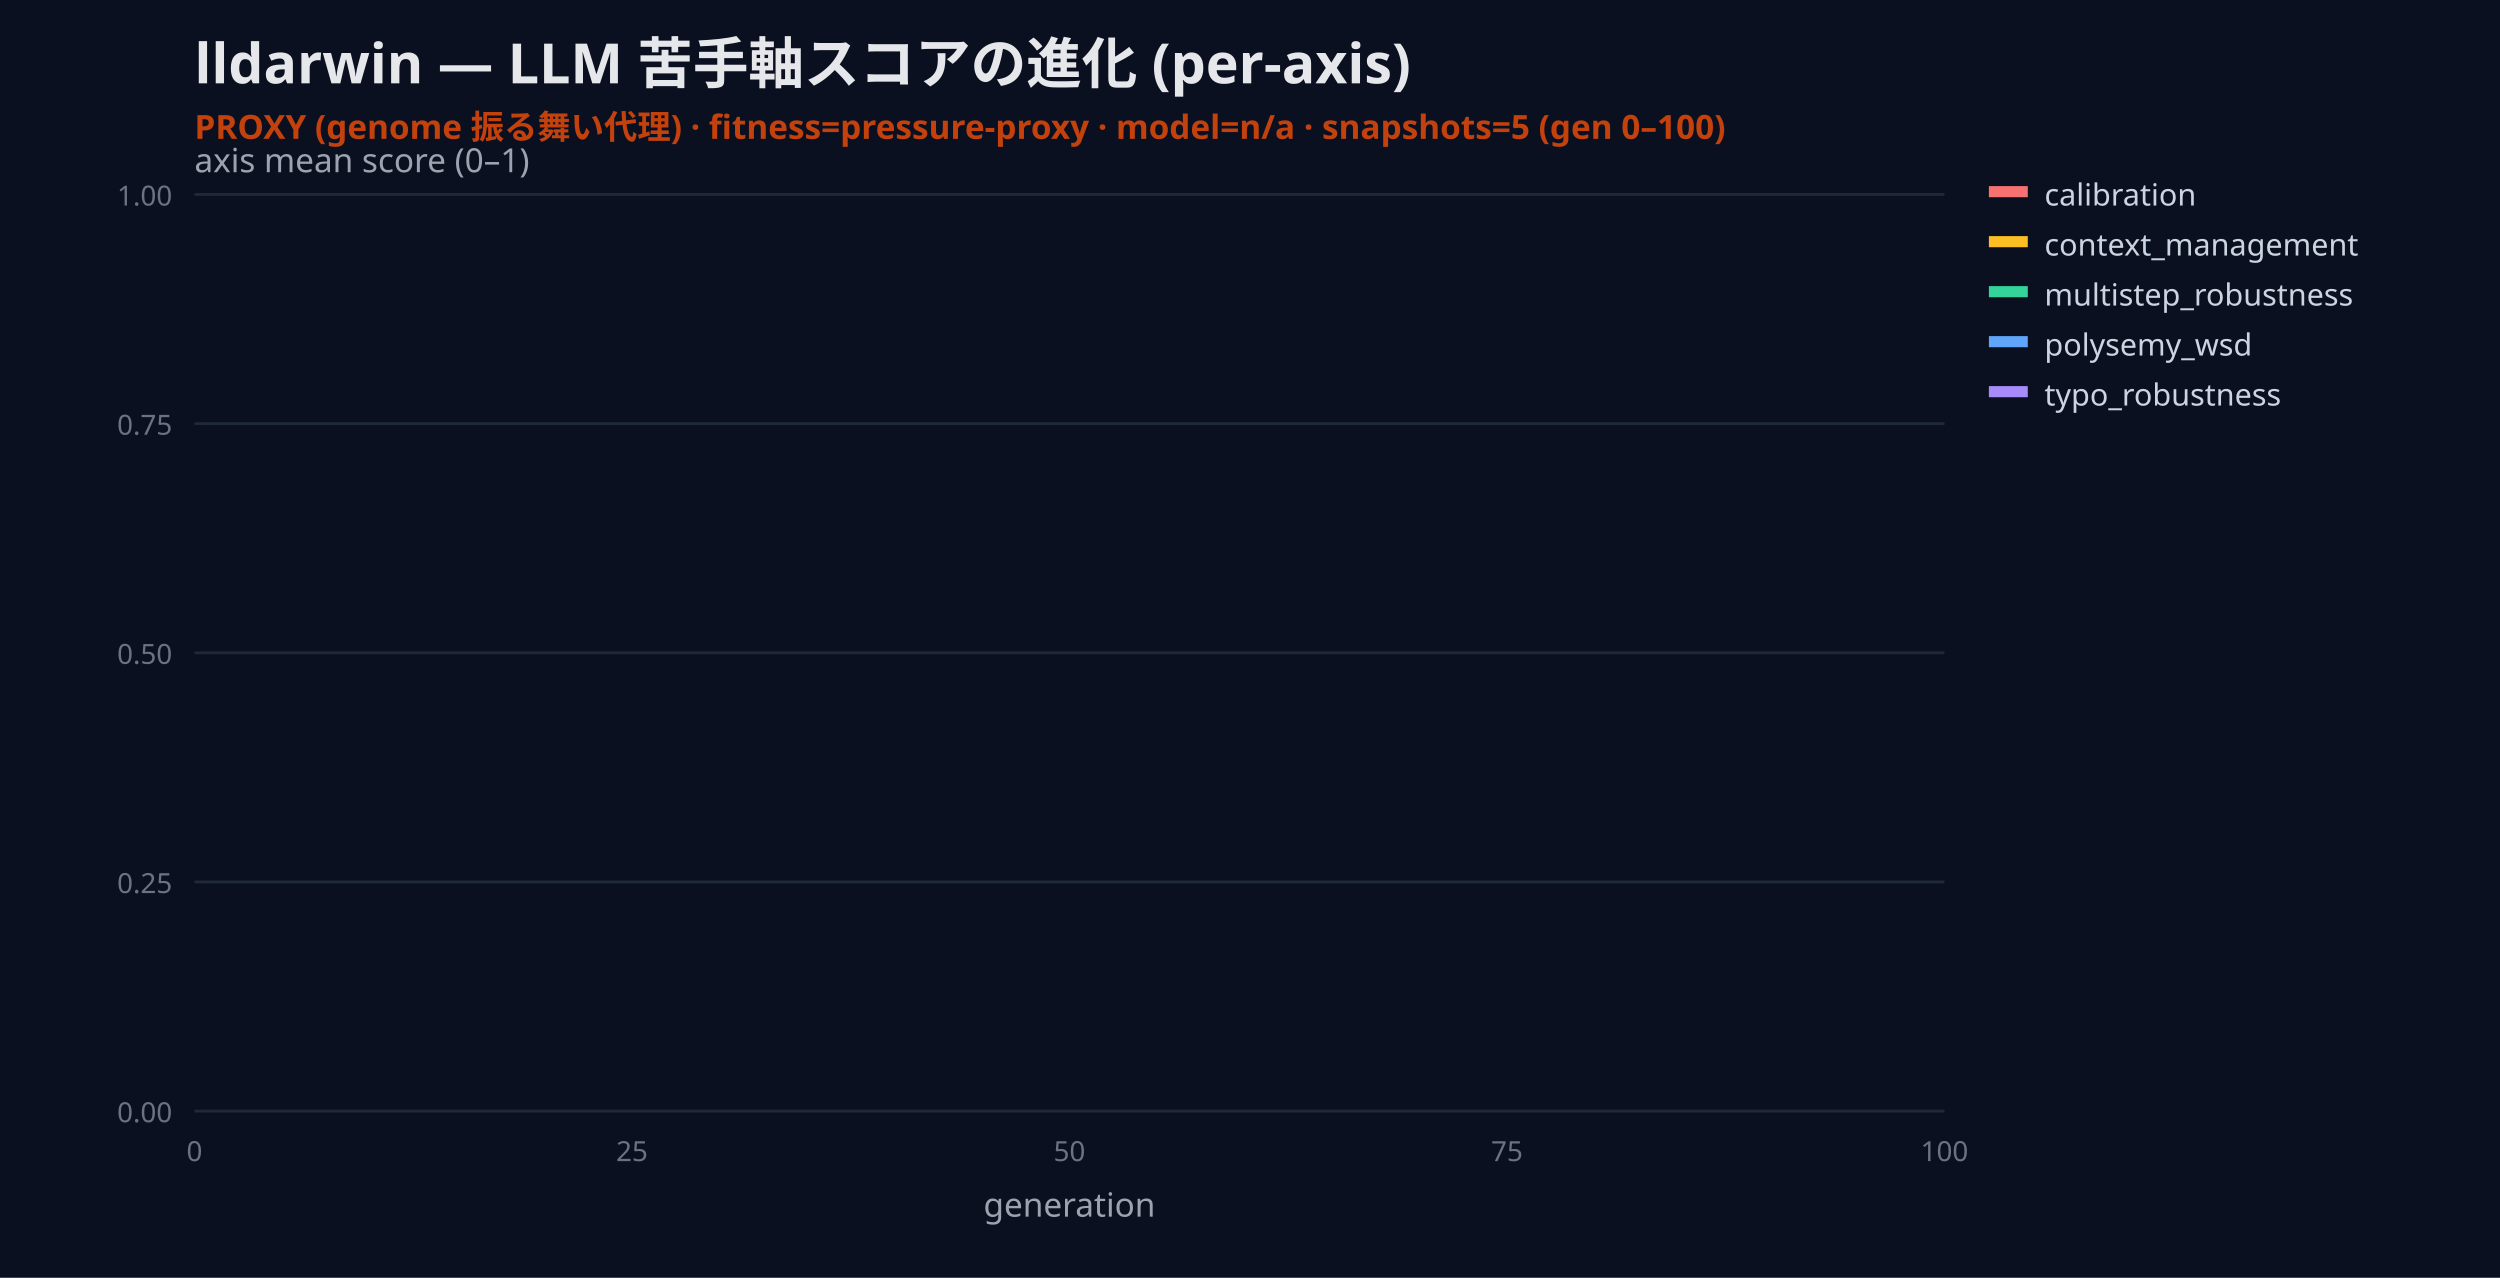
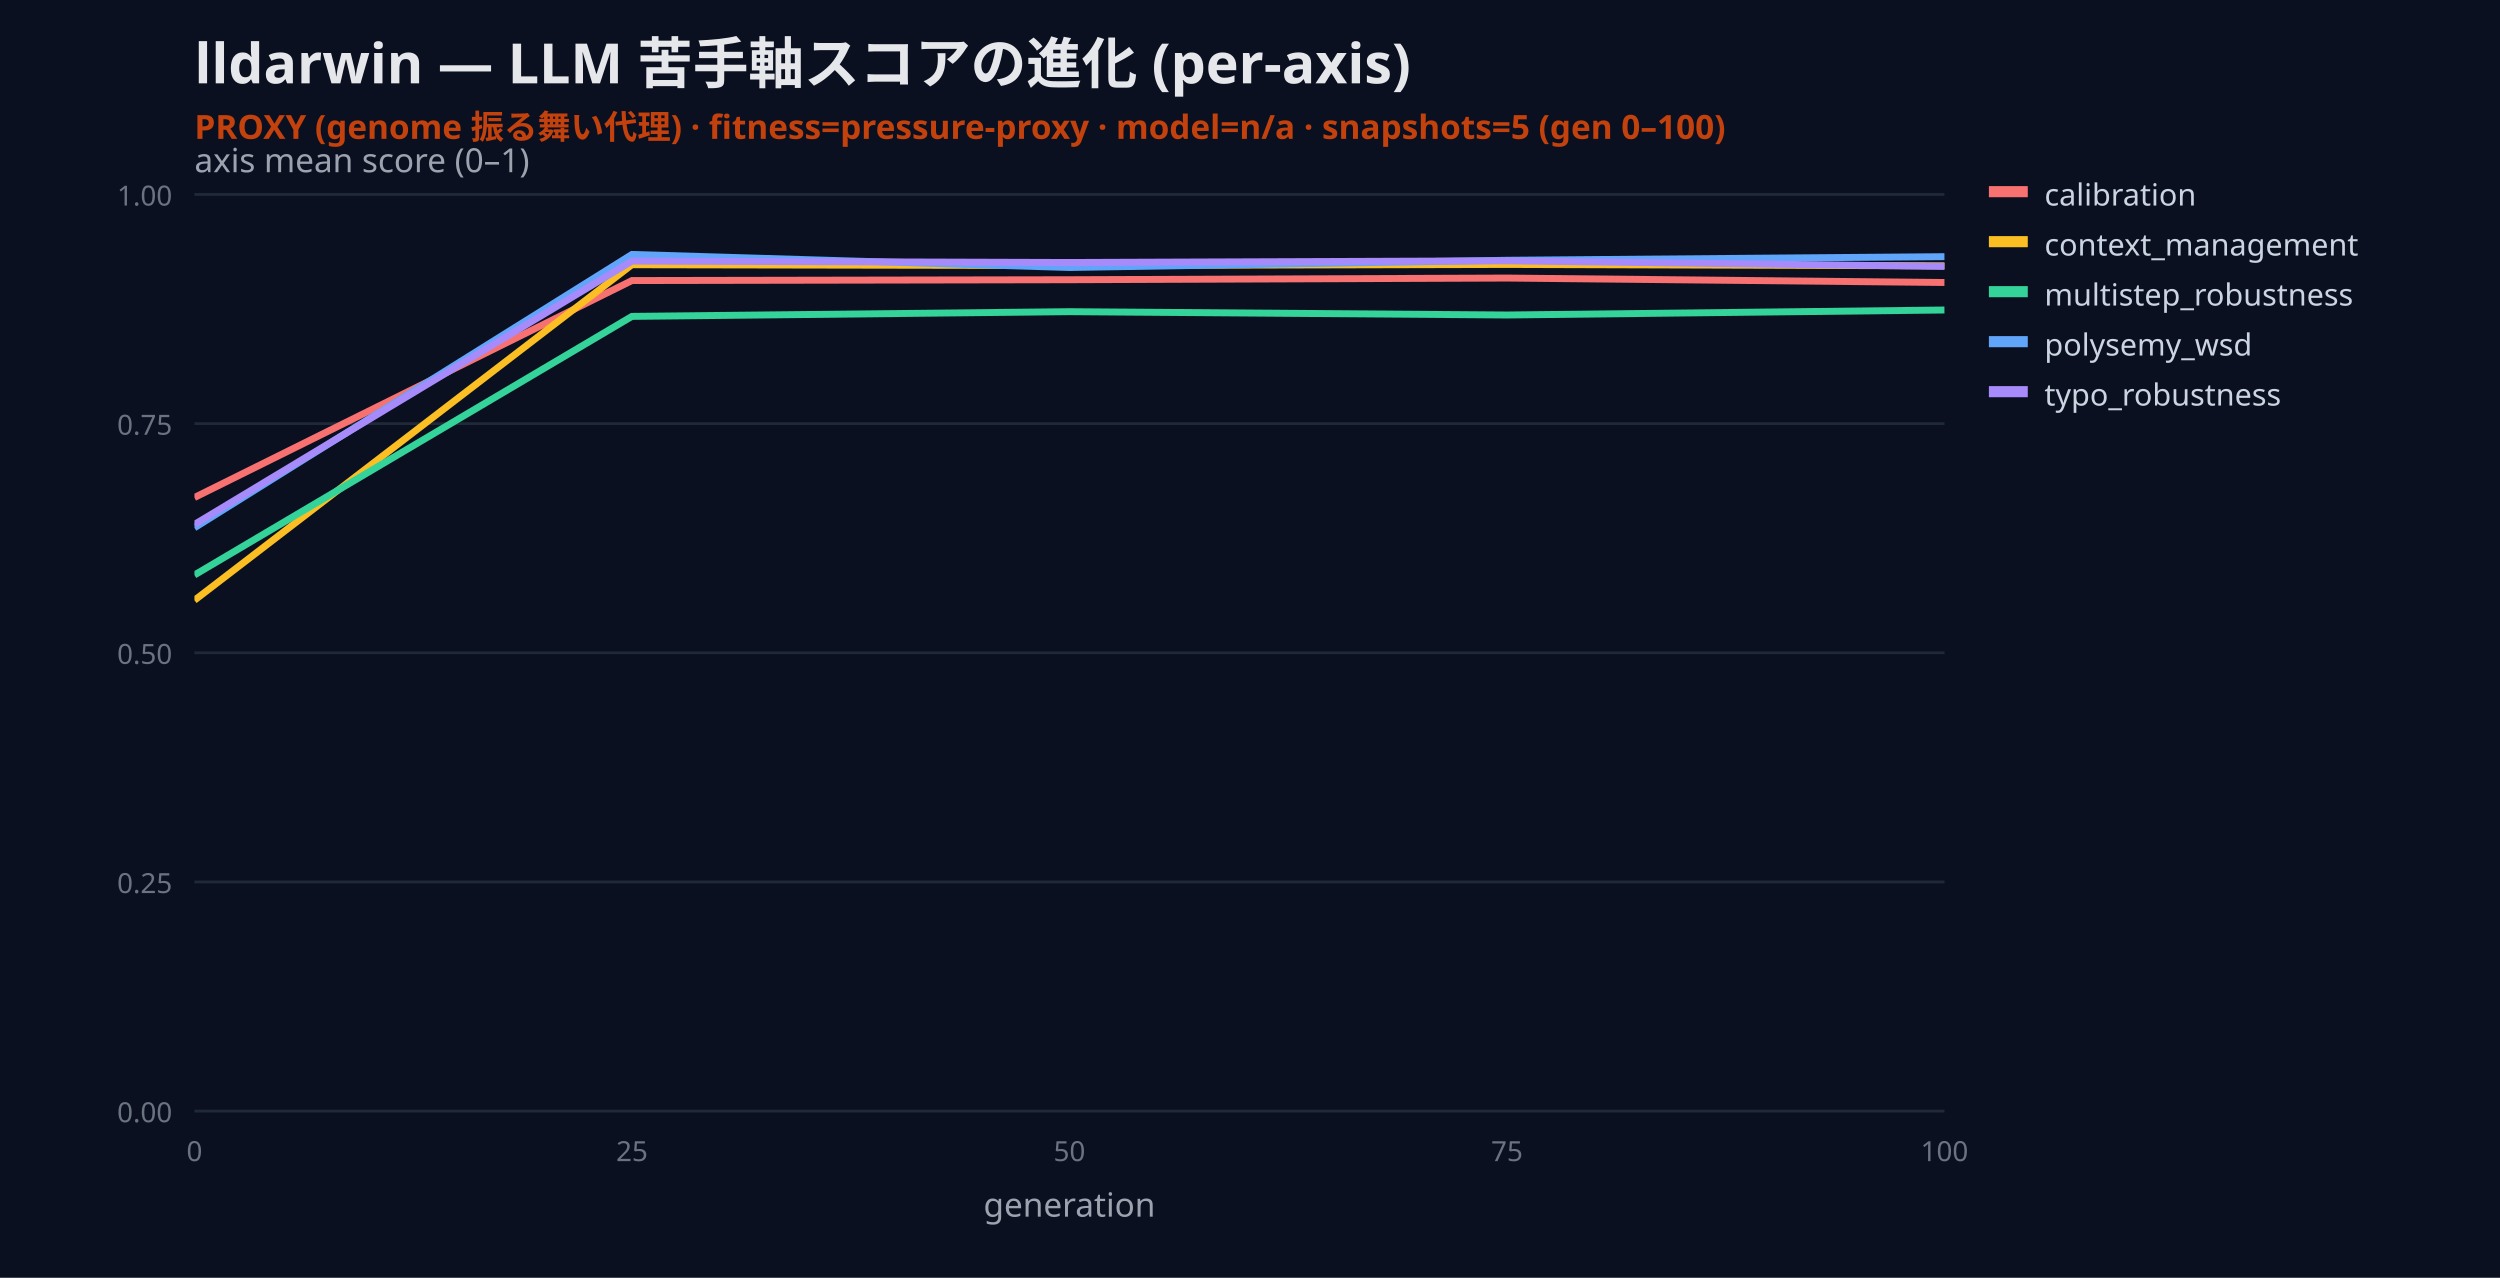
<svg xmlns="http://www.w3.org/2000/svg" width="900" height="460" viewBox="0 0 900 460" font-family="ui-sans-serif,Segoe UI,sans-serif">
  <rect width="900" height="460" fill="#0b1020" />
  <text x="70" y="30" fill="#e5e7eb" font-size="20" font-weight="700">lldarwin — LLM 苦手軸スコアの進化 (per-axis)</text>
  <text x="70" y="50" fill="#c2410c" font-size="12" font-weight="600">PROXY (genome 振る舞い代理) ·  fitness=pressure-proxy  ·  model=n/a  ·  snapshots=5 (gen 0–100)</text>
  <clipPath id="reveal">
-     <rect x="70" y="0" width="0" height="460">
+     <rect x="70" y="0" width="630" height="460">
      <animate attributeName="width" from="0" to="630" dur="4.0s" fill="freeze" />
    </rect>
  </clipPath>
  <text x="70" y="62" fill="#9ca3af" font-size="12">axis mean score (0–1)</text>
  <line x1="70" y1="400.0" x2="700" y2="400.0" stroke="#1f2937" stroke-width="1" />
  <text x="62" y="404.0" fill="#6b7280" font-size="10" text-anchor="end">0.00</text>
  <line x1="70" y1="317.5" x2="700" y2="317.5" stroke="#1f2937" stroke-width="1" />
  <text x="62" y="321.5" fill="#6b7280" font-size="10" text-anchor="end">0.25</text>
  <line x1="70" y1="235.0" x2="700" y2="235.0" stroke="#1f2937" stroke-width="1" />
  <text x="62" y="239.0" fill="#6b7280" font-size="10" text-anchor="end">0.50</text>
  <line x1="70" y1="152.5" x2="700" y2="152.5" stroke="#1f2937" stroke-width="1" />
  <text x="62" y="156.5" fill="#6b7280" font-size="10" text-anchor="end">0.75</text>
  <line x1="70" y1="70.0" x2="700" y2="70.0" stroke="#1f2937" stroke-width="1" />
  <text x="62" y="74.0" fill="#6b7280" font-size="10" text-anchor="end">1.00</text>
  <text x="70.0" y="418.0" fill="#6b7280" font-size="10" text-anchor="middle">0</text>
  <text x="227.5" y="418.0" fill="#6b7280" font-size="10" text-anchor="middle">25</text>
  <text x="385.0" y="418.0" fill="#6b7280" font-size="10" text-anchor="middle">50</text>
  <text x="542.5" y="418.0" fill="#6b7280" font-size="10" text-anchor="middle">75</text>
  <text x="700.0" y="418.0" fill="#6b7280" font-size="10" text-anchor="middle">100</text>
  <text x="385" y="438" fill="#9ca3af" font-size="12" text-anchor="middle">generation</text>
  <g clip-path="url(#reveal)">
    <polyline points="70.0,179.1 227.5,101.0 385.0,100.7 542.5,100.1 700.0,101.7" fill="none" stroke="#f87171" stroke-width="2.5" />
    <polyline points="70.0,216.1 227.5,95.3 385.0,95.6 542.5,95.2 700.0,95.7" fill="none" stroke="#fbbf24" stroke-width="2.5" />
    <polyline points="70.0,207.0 227.5,113.9 385.0,112.2 542.5,113.4 700.0,111.6" fill="none" stroke="#34d399" stroke-width="2.5" />
    <polyline points="70.0,190.0 227.5,91.6 385.0,96.3 542.5,93.7 700.0,92.4" fill="none" stroke="#60a5fa" stroke-width="2.5" />
    <polyline points="70.0,188.8 227.5,94.0 385.0,94.5 542.5,93.9 700.0,95.9" fill="none" stroke="#a78bfa" stroke-width="2.5" />
  </g>
  <rect x="716" y="67" width="14" height="4" fill="#f87171" />
  <text x="736" y="74" fill="#cbd5e1" font-size="11">calibration</text>
  <rect x="716" y="85" width="14" height="4" fill="#fbbf24" />
  <text x="736" y="92" fill="#cbd5e1" font-size="11">context_management</text>
  <rect x="716" y="103" width="14" height="4" fill="#34d399" />
  <text x="736" y="110" fill="#cbd5e1" font-size="11">multistep_robustness</text>
  <rect x="716" y="121" width="14" height="4" fill="#60a5fa" />
  <text x="736" y="128" fill="#cbd5e1" font-size="11">polysemy_wsd</text>
  <rect x="716" y="139" width="14" height="4" fill="#a78bfa" />
  <text x="736" y="146" fill="#cbd5e1" font-size="11">typo_robustness</text>
</svg>
